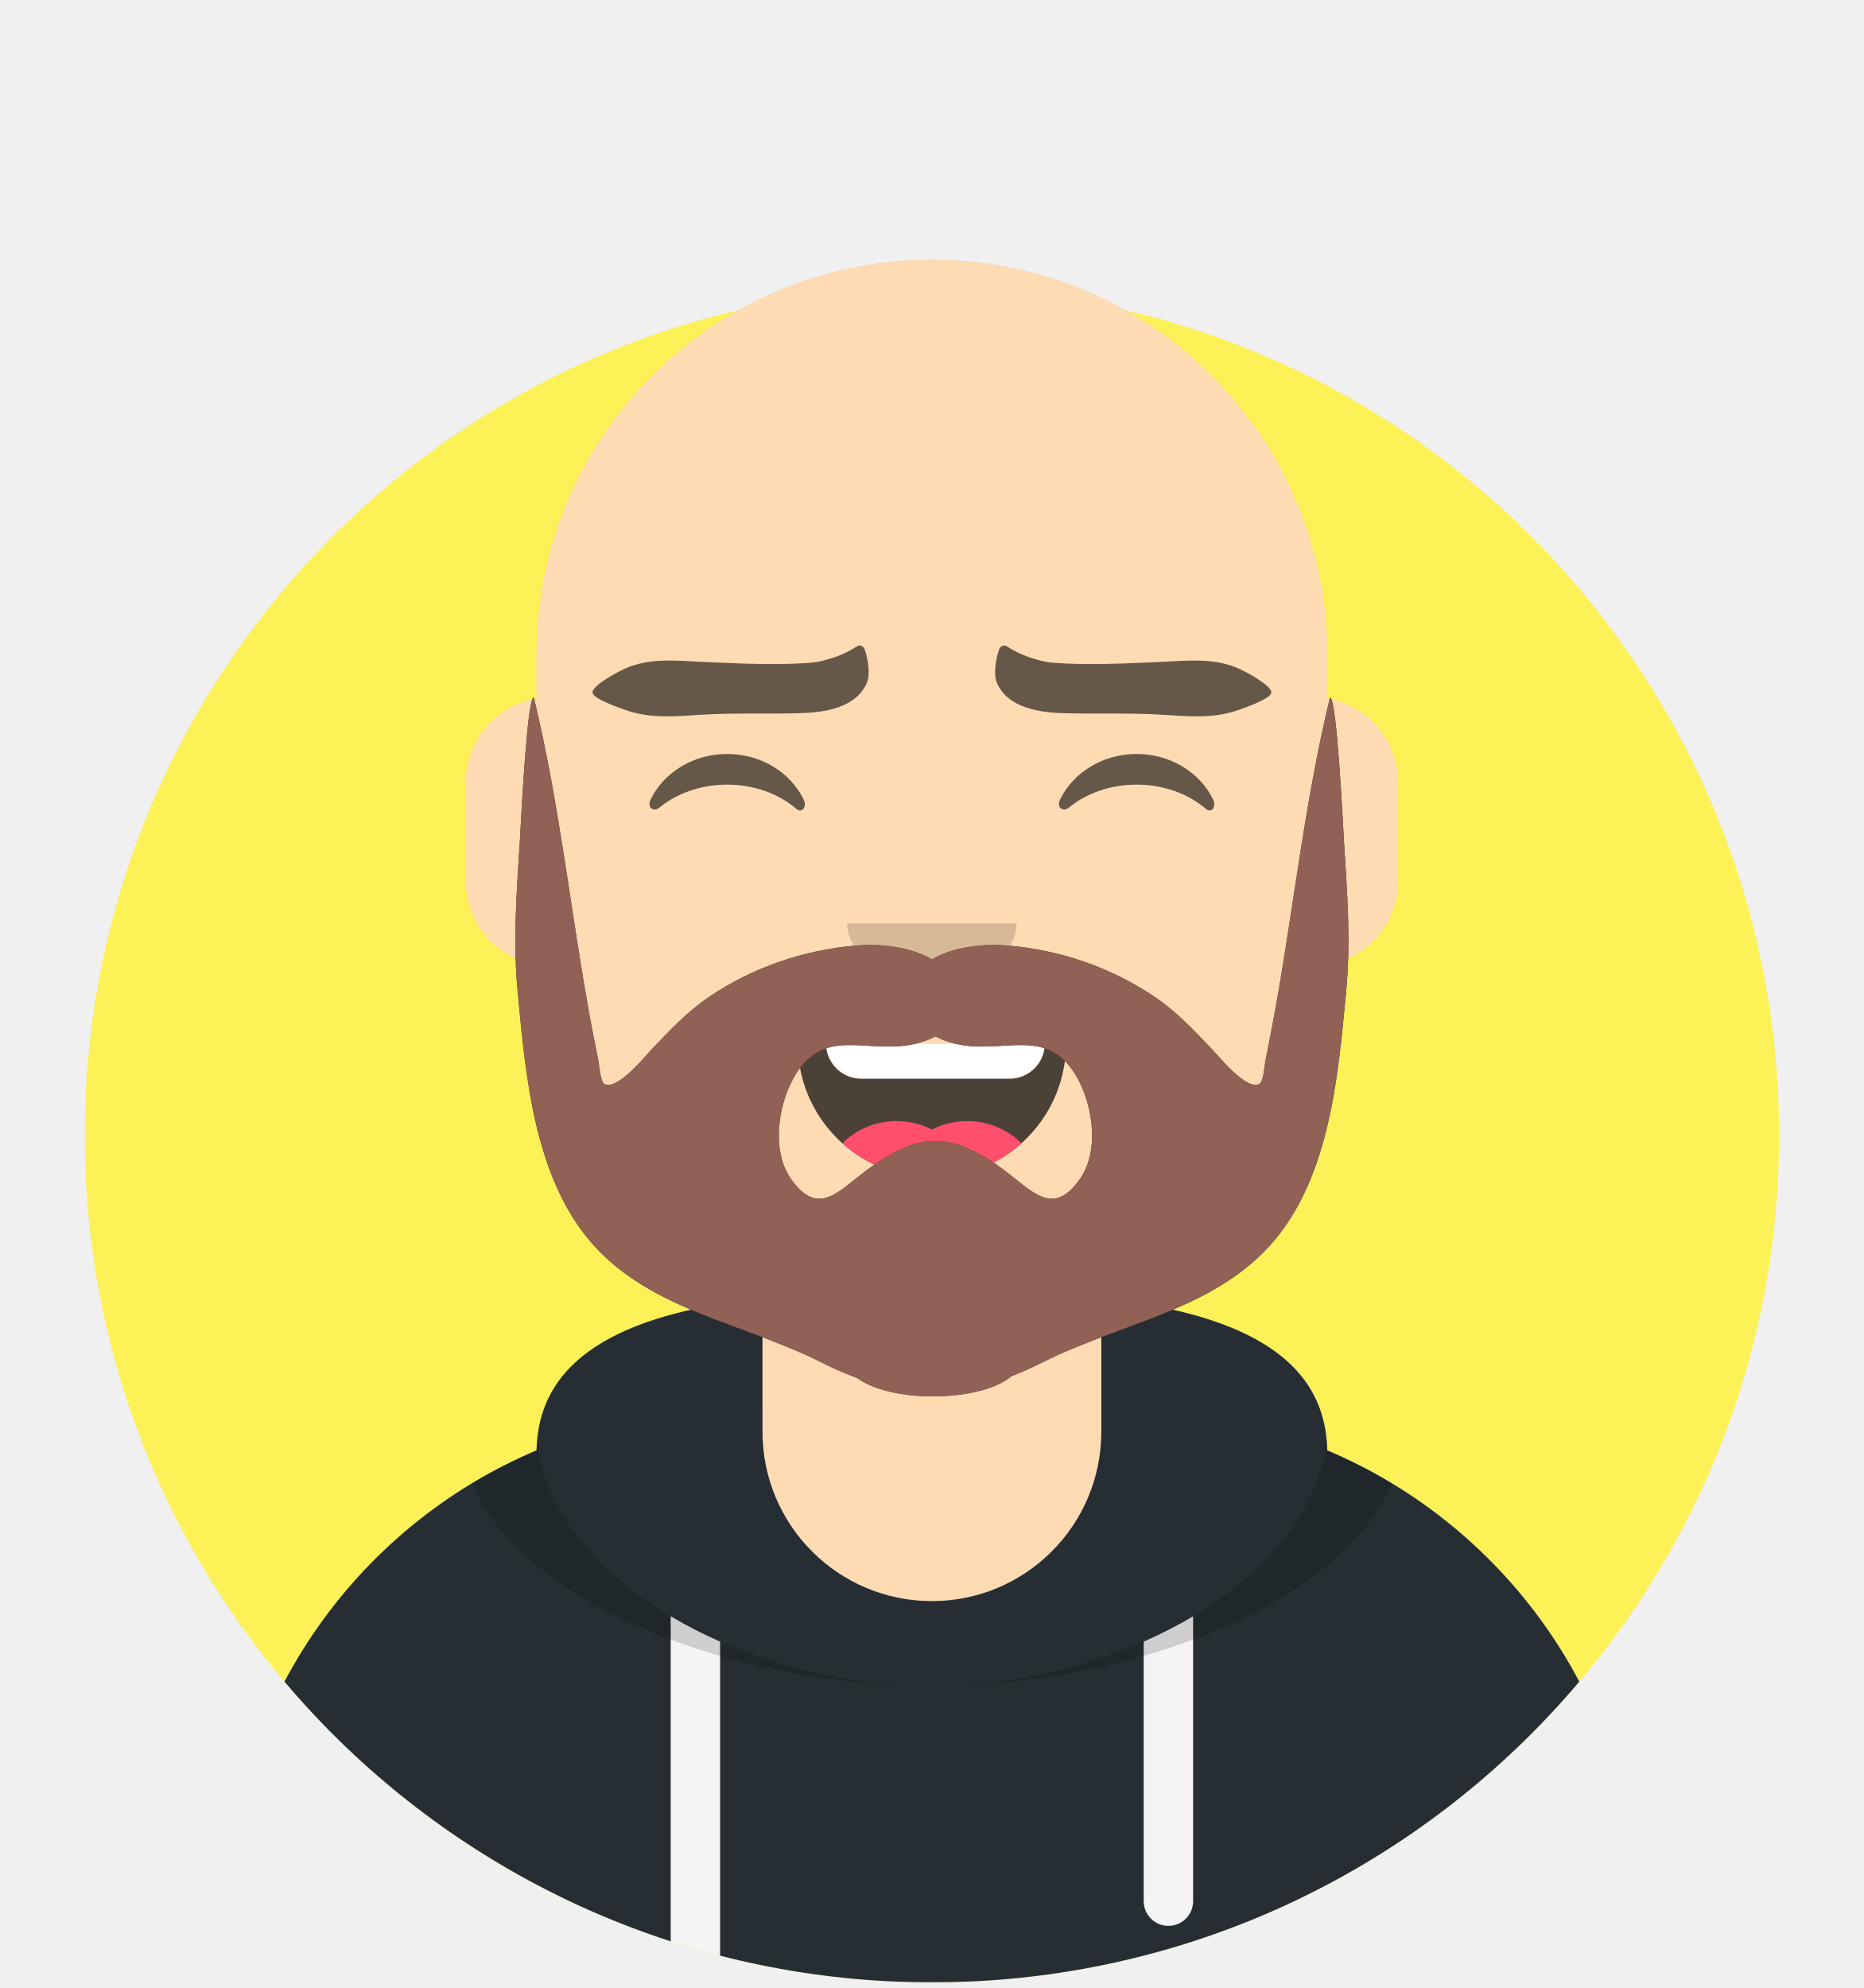
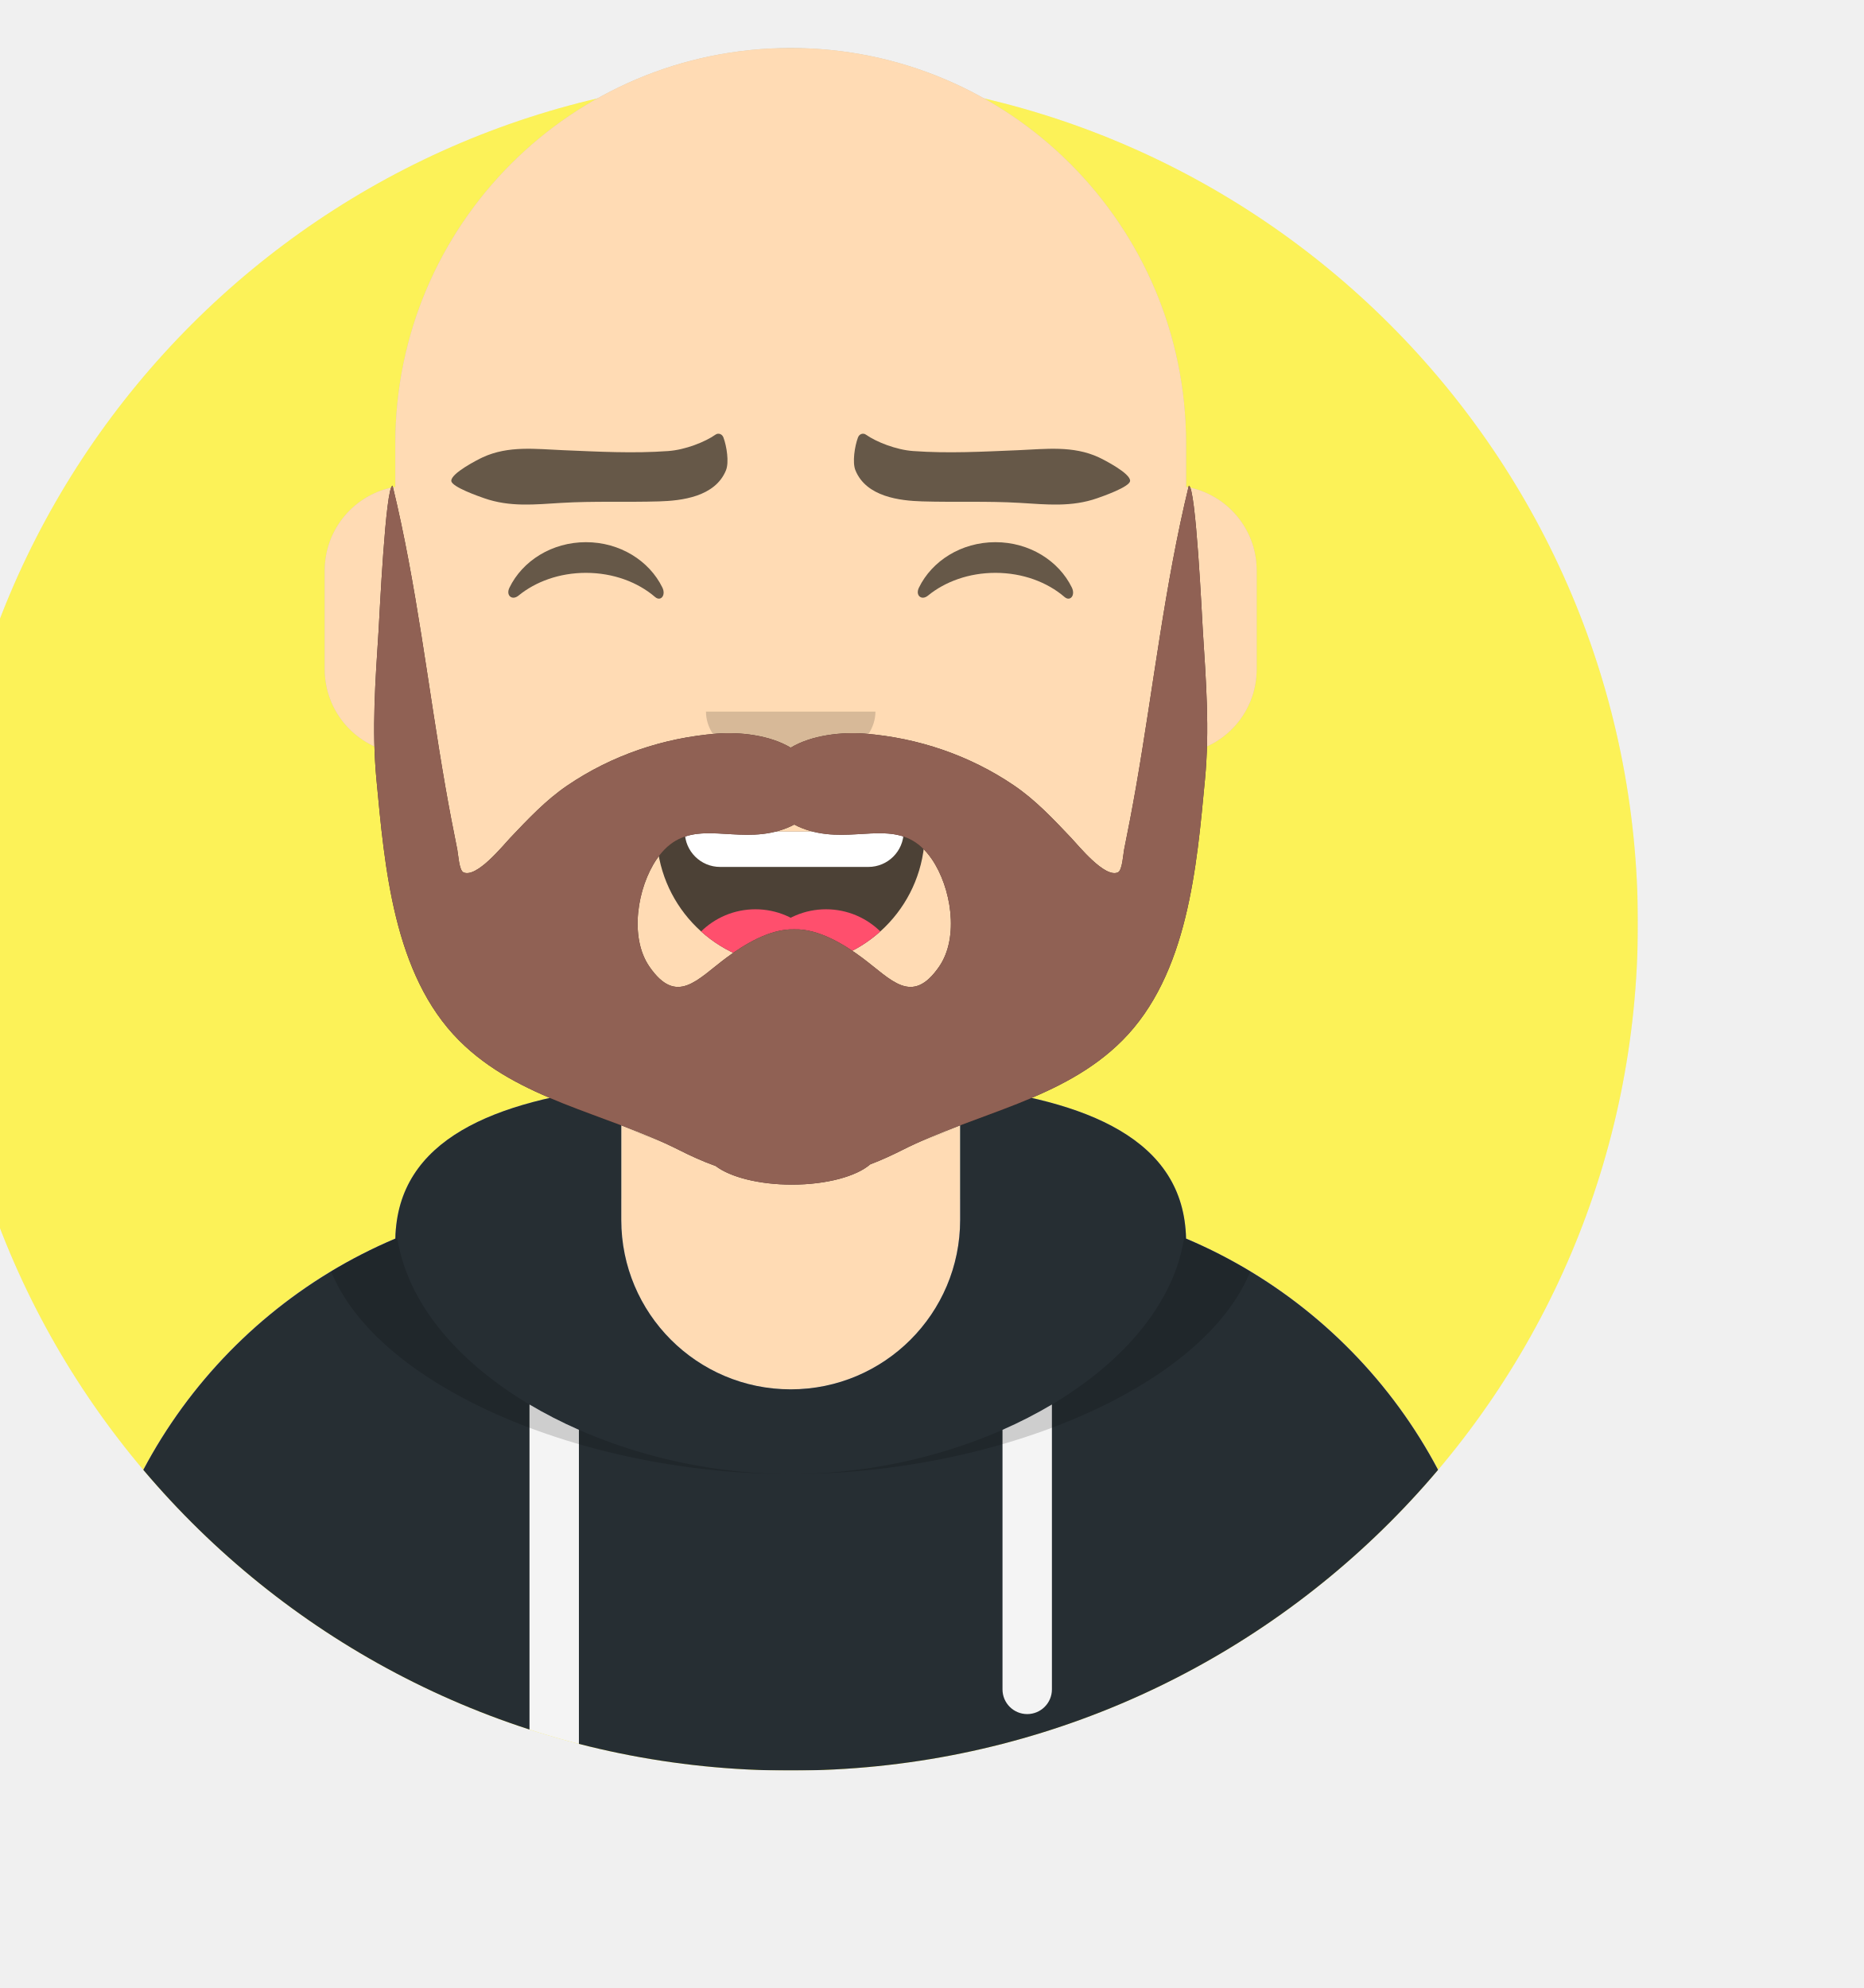
- <svg xmlns="http://www.w3.org/2000/svg" xmlns:xlink="http://www.w3.org/1999/xlink" width="450px" height="480px" viewBox="0 0 264 280" version="1.1">
+ <svg xmlns="http://www.w3.org/2000/svg" xmlns:xlink="http://www.w3.org/1999/xlink" width="450px" height="480px" viewBox="20 30 264 280" version="1.1">
  <defs>
    <circle id="path-1" cx="120" cy="120" r="120" />
    <path d="M12,160 C12,226.274 65.726,280 132,280 C198.274,280 252,226.274 252,160 L264,160 L264,-1.42108547e-14 L-3.19744231e-14,-1.42108547e-14 L-3.19744231e-14,160 L12,160 Z" id="path-3" />
    <path d="M124,144.611 L124,163 L128,163 L128,163 C167.765,163 200,195.235 200,235 L200,244 L0,244 L0,235 C-4.86974701e-15,195.235 32.235,163 72,163 L72,163 L76,163 L76,144.611 C58.763,136.422 46.372,119.687 44.305,99.881 C38.48,99.058 34,94.052 34,88 L34,74 C34,68.054 38.325,63.118 44,62.166 L44,56 L44,56 C44,25.072 69.072,5.68137151e-15 100,0 L100,0 L100,0 C130.928,-5.68137151e-15 156,25.072 156,56 L156,62.166 C161.675,63.118 166,68.054 166,74 L166,88 C166,94.052 161.52,99.058 155.695,99.881 C153.628,119.687 141.237,136.422 124,144.611 Z" id="path-5" />
  </defs>
  <g id="avatarmaker" stroke="none" stroke-width="1" fill="none" fill-rule="evenodd">
    <g transform="translate(-825, -1100)" id="avatarmaker/Circle">
      <g transform="translate(825, 1100)">
        <g id="Circle" stroke-width="1" fill-rule="evenodd" transform="translate(12, 40)">
          <mask id="mask-2" fill="white">
            <use xlink:href="#path-1" />
          </mask>
          <use id="Circle-Background" fill="#E6E6E6" xlink:href="#path-1" />
          <g id="ColorPaletteBlue01" mask="url(#mask-2)" fill="#fcf258">
            <rect id="🖍Color" x="0" y="0" width="240" height="240" />
          </g>
        </g>
        <mask id="mask-4" fill="white">
          <use xlink:href="#path-3" />
        </mask>
        <g id="Mask" />
        <g id="avatarmaker" stroke-width="1" fill-rule="evenodd" mask="url(#mask-4)">
          <g id="Body" transform="translate(32, 36)">
            <mask id="mask-6" fill="white">
              <use xlink:href="#path-5" />
            </mask>
            <use fill="#D0C6AC" xlink:href="#path-5" />
            <g id="Skin/👶🏽-03-Brown" mask="url(#mask-6)" fill="#FFDBB4">
              <g transform="translate(-32, 0)" id="Color">
                <rect x="0" y="0" width="264" height="244" />
              </g>
            </g>
            <path d="M156,79 L156,102 C156,132.928 130.928,158 100,158 C69.072,158 44,132.928 44,102 L44,79 L44,94 C44,124.928 69.072,150 100,150 C130.928,150 156,124.928 156,94 L156,79 Z" id="Neck-Shadow" fill-opacity="0.1" fill="#000000" mask="url(#mask-6)" />
          </g>
          <g id="Clothing/Hoodie" transform="translate(0, 170)">
            <defs>
              <path d="M108,13.071 C90.081,15.076 76.28,20.552 76.004,34.645 C50.146,45.568 32,71.165 32,100.999 L32,100.999 L32,110 L232,110 L232,100.999 C232,71.165 213.854,45.568 187.996,34.645 C187.72,20.552 173.919,15.076 156,13.071 L156,32 L156,32 C156,45.255 145.255,56 132,56 L132,56 C118.745,56 108,45.255 108,32 L108,13.071 Z" id="react-path-43" />
            </defs>
            <mask id="react-mask-44" fill="white">
              <use xlink:href="#react-path-43" />
            </mask>
            <use id="Hoodie" fill="#B7C1DB" fill-rule="evenodd" xlink:href="#react-path-43" />
            <g id="Color/Palette/Gray-01" mask="url(#react-mask-44)" fill-rule="evenodd" fill="#262E33">
              <rect id="🖍Color" x="0" y="0" width="264" height="110" />
            </g>
            <path d="M102,61.739 L102,110 L95,110 L95,58.15 C97.204,59.46 99.547,60.661 102,61.739 Z M169,58.15 L169,98.5 C169,100.433 167.433,102 165.5,102 C163.567,102 162,100.433 162,98.5 L162,61.739 C164.453,60.661 166.796,59.46 169,58.15 Z" id="Straps" fill="#F4F4F4" fill-rule="evenodd" mask="url(#react-mask-44)" />
            <path d="M90.96,12.724 C75.909,15.571 65.5,21.243 65.5,32.308 C65.5,52.02 98.538,68 132,68 C165.462,68 198.5,52.02 198.5,32.308 C198.5,21.243 188.091,15.571 173.04,12.724 C182.125,16.074 188,21.706 188,31.077 C188,51.469 160.179,68 132,68 C103.821,68 76,51.469 76,31.077 C76,21.706 81.875,16.074 90.96,12.724 Z" id="Shadow" fill-opacity="0.16" fill="#000000" fill-rule="evenodd" mask="url(#react-mask-44)" />
          </g>
          <g id="Face" transform="translate(76, 82)" fill="#000000">
            <g id="Mouth/Smile" transform="translate(2, 52)">
              <defs>
                <path d="M35.118,15.128 C36.176,24.62 44.226,32 54,32 C63.804,32 71.874,24.574 72.892,15.04 C72.974,14.273 72.117,13 71.043,13 C56.149,13 44.738,13 37.087,13 C36.007,13 35.012,14.178 35.118,15.128 Z" id="react-path-45" />
              </defs>
              <mask id="react-mask-46" fill="white">
                <use xlink:href="#react-path-45" />
              </mask>
              <use id="Mouth" fill-opacity="0.7" fill="#000000" fill-rule="evenodd" xlink:href="#react-path-45" />
              <rect id="Teeth" fill="#FFFFFF" fill-rule="evenodd" mask="url(#react-mask-46)" x="39" y="2" width="31" height="16" rx="5" />
              <g id="Tongue" stroke-width="1" fill-rule="evenodd" mask="url(#react-mask-46)" fill="#FF4F6D">
                <g transform="translate(38, 24)">
                  <circle cx="11" cy="11" r="11" />
                  <circle cx="21" cy="11" r="11" />
                </g>
              </g>
            </g>
            <g id="Nose/Default" transform="translate(28, 40)" fill-opacity="0.16">
              <path d="M16,8 C16,12.418 21.373,16 28,16 L28,16 C34.627,16 40,12.418 40,8" id="Nose" />
            </g>
            <g id="Eyes/Happy-😁" transform="translate(0, 8)" fill-opacity="0.6">
              <path d="M16.16,22.447 C18.007,18.649 22.164,16 26.998,16 C31.814,16 35.959,18.63 37.815,22.407 C38.367,23.529 37.582,24.447 36.791,23.767 C34.34,21.66 30.859,20.344 26.998,20.344 C23.257,20.344 19.874,21.579 17.438,23.572 C16.547,24.3 15.62,23.558 16.16,22.447 Z" id="Squint" />
              <path d="M74.16,22.447 C76.007,18.649 80.164,16 84.998,16 C89.814,16 93.959,18.63 95.815,22.407 C96.367,23.529 95.582,24.447 94.791,23.767 C92.34,21.66 88.859,20.344 84.998,20.344 C81.257,20.344 77.874,21.579 75.438,23.572 C74.547,24.3 73.62,23.558 74.16,22.447 Z" id="Squint" />
            </g>
            <g id="Eyebrow/Natural/Flat-Natural" fill-opacity="0.6">
              <path d="M38.569,10.702 C33.587,11.238 28.655,11.134 23.656,11.101 C19.823,11.076 15.92,10.689 12.325,12.509 C11.636,12.857 7.877,14.945 8.003,16.011 C8.104,16.863 12.013,18.064 12.717,18.284 C16.428,19.445 19.924,18.928 23.687,18.57 C28.302,18.132 32.914,18.175 37.532,17.874 C40.642,17.672 45.422,16.977 46.829,13.148 C47.253,11.995 46.815,9.734 46.307,8.506 C46.105,8.018 45.563,7.85 45.169,8.149 C43.756,9.222 40.985,10.443 38.569,10.702" id="Fill-10" transform="translate(27.5, 13.5) rotate(2) translate(-27.5, -13.5) " />
              <path d="M95.569,10.702 C90.587,11.238 85.655,11.134 80.656,11.101 C76.823,11.076 72.92,10.689 69.325,12.509 C68.636,12.857 64.877,14.945 65.003,16.011 C65.104,16.863 69.013,18.064 69.717,18.284 C73.428,19.445 76.924,18.928 80.687,18.57 C85.302,18.132 89.914,18.175 94.532,17.874 C97.642,17.672 102.422,16.977 103.829,13.148 C104.253,11.995 103.815,9.734 103.307,8.506 C103.105,8.018 102.563,7.85 102.169,8.149 C100.756,9.222 97.985,10.443 95.569,10.702" id="Fill-10" transform="translate(84.5, 13.5) scale(-1, 1) rotate(2) translate(-84.5, -13.5) " />
            </g>
          </g>
          <g id="Top" stroke-width="1" fill-rule="evenodd">
            <defs>
              <rect id="react-path-225" x="0" y="0" width="264" height="280" />
              <filter x="-0.8%" y="-2.0%" width="101.5%" height="108.0%" filterUnits="objectBoundingBox" id="react-filter-223">
                <feOffset dx="0" dy="2" in="SourceAlpha" result="shadowOffsetOuter1" />
                <feColorMatrix values="0 0 0 0 0   0 0 0 0 0   0 0 0 0 0  0 0 0 0.16 0" type="matrix" in="shadowOffsetOuter1" result="shadowMatrixOuter1" />
                <feMerge>
                  <feMergeNode in="shadowMatrixOuter1" />
                  <feMergeNode in="SourceGraphic" />
                </feMerge>
              </filter>
            </defs>
            <mask id="react-mask-224" fill="white">
              <use xlink:href="#react-path-225" />
            </mask>
            <g id="Mask" />
            <g id="Top/No-Hair" mask="url(#react-mask-224)">
              <g transform="translate(-1, 0)">
                <g id="Facial-Hair/Beard-Medium" transform="translate(49, 72)">
                  <defs>
                    <path d="M105.018,94.13 C101.15,99.721 98.258,95.947 94.137,92.876 C91.657,91.027 87.961,88.728 84.504,88.841 C81.048,88.728 77.352,91.027 74.871,92.876 C70.751,95.947 67.858,99.721 63.991,94.13 C61.088,89.932 62.303,82.874 65.015,78.903 C68.874,73.251 74.109,75.985 79.962,75.34 C81.554,75.165 83.153,74.723 84.504,74 C85.856,74.723 87.455,75.165 89.046,75.34 C94.9,75.985 100.135,73.251 103.994,78.903 C106.706,82.874 107.92,89.932 105.018,94.13 M140.391,26 C136.967,40.075 135.393,54.434 132.91,68.671 C132.393,71.639 131.826,74.596 131.225,77.55 C131.098,78.17 130.974,80.473 130.363,80.764 C128.512,81.648 124.739,76.947 123.73,75.885 C121.197,73.219 118.685,70.529 115.599,68.437 C109.365,64.21 102.065,61.711 94.47,61.118 C91.292,60.869 86.995,61.303 84,63.11 C81.005,61.303 76.708,60.869 73.53,61.118 C65.934,61.711 58.635,64.21 52.4,68.437 C49.315,70.529 46.803,73.219 44.269,75.885 C43.261,76.947 39.488,81.648 37.637,80.764 C37.026,80.473 36.902,78.17 36.775,77.55 C36.174,74.596 35.607,71.639 35.09,68.671 C32.607,54.434 31.034,40.075 27.609,26 C26.613,26 25.739,44.748 25.627,46.495 C25.175,53.589 24.646,60.525 25.322,67.626 C26.486,79.875 27.699,95.234 37.033,104.588 C45.466,113.039 57.71,114.806 68.271,120.141 C69.631,120.828 71.435,121.676 73.38,122.371 C75.429,123.934 79.493,125 84.174,125 C89.085,125 93.316,123.827 95.254,122.138 C96.955,121.493 98.518,120.753 99.729,120.141 C110.289,114.805 122.534,113.039 130.967,104.588 C140.301,95.234 141.514,79.875 142.679,67.626 C143.353,60.525 142.825,53.589 142.373,46.495 C142.261,44.748 141.387,26 140.391,26 Z" id="react-path-244" />
                  </defs>
                  <mask id="react-mask-243" fill="white">
                    <use xlink:href="#react-path-244" />
                  </mask>
                  <use id="Beardness" fill="#4a312c" fill-rule="evenodd" xlink:href="#react-path-244" />
                  <g id="Color/Hair/Brown" mask="url(#react-mask-243)" fill="#906154">
                    <g transform="translate(-32, 0)" id="Color">
                      <rect x="0" y="0" width="264" height="244" />
                    </g>
                  </g>
                </g>
              </g>
            </g>
          </g>
        </g>
      </g>
    </g>
  </g>
</svg>
